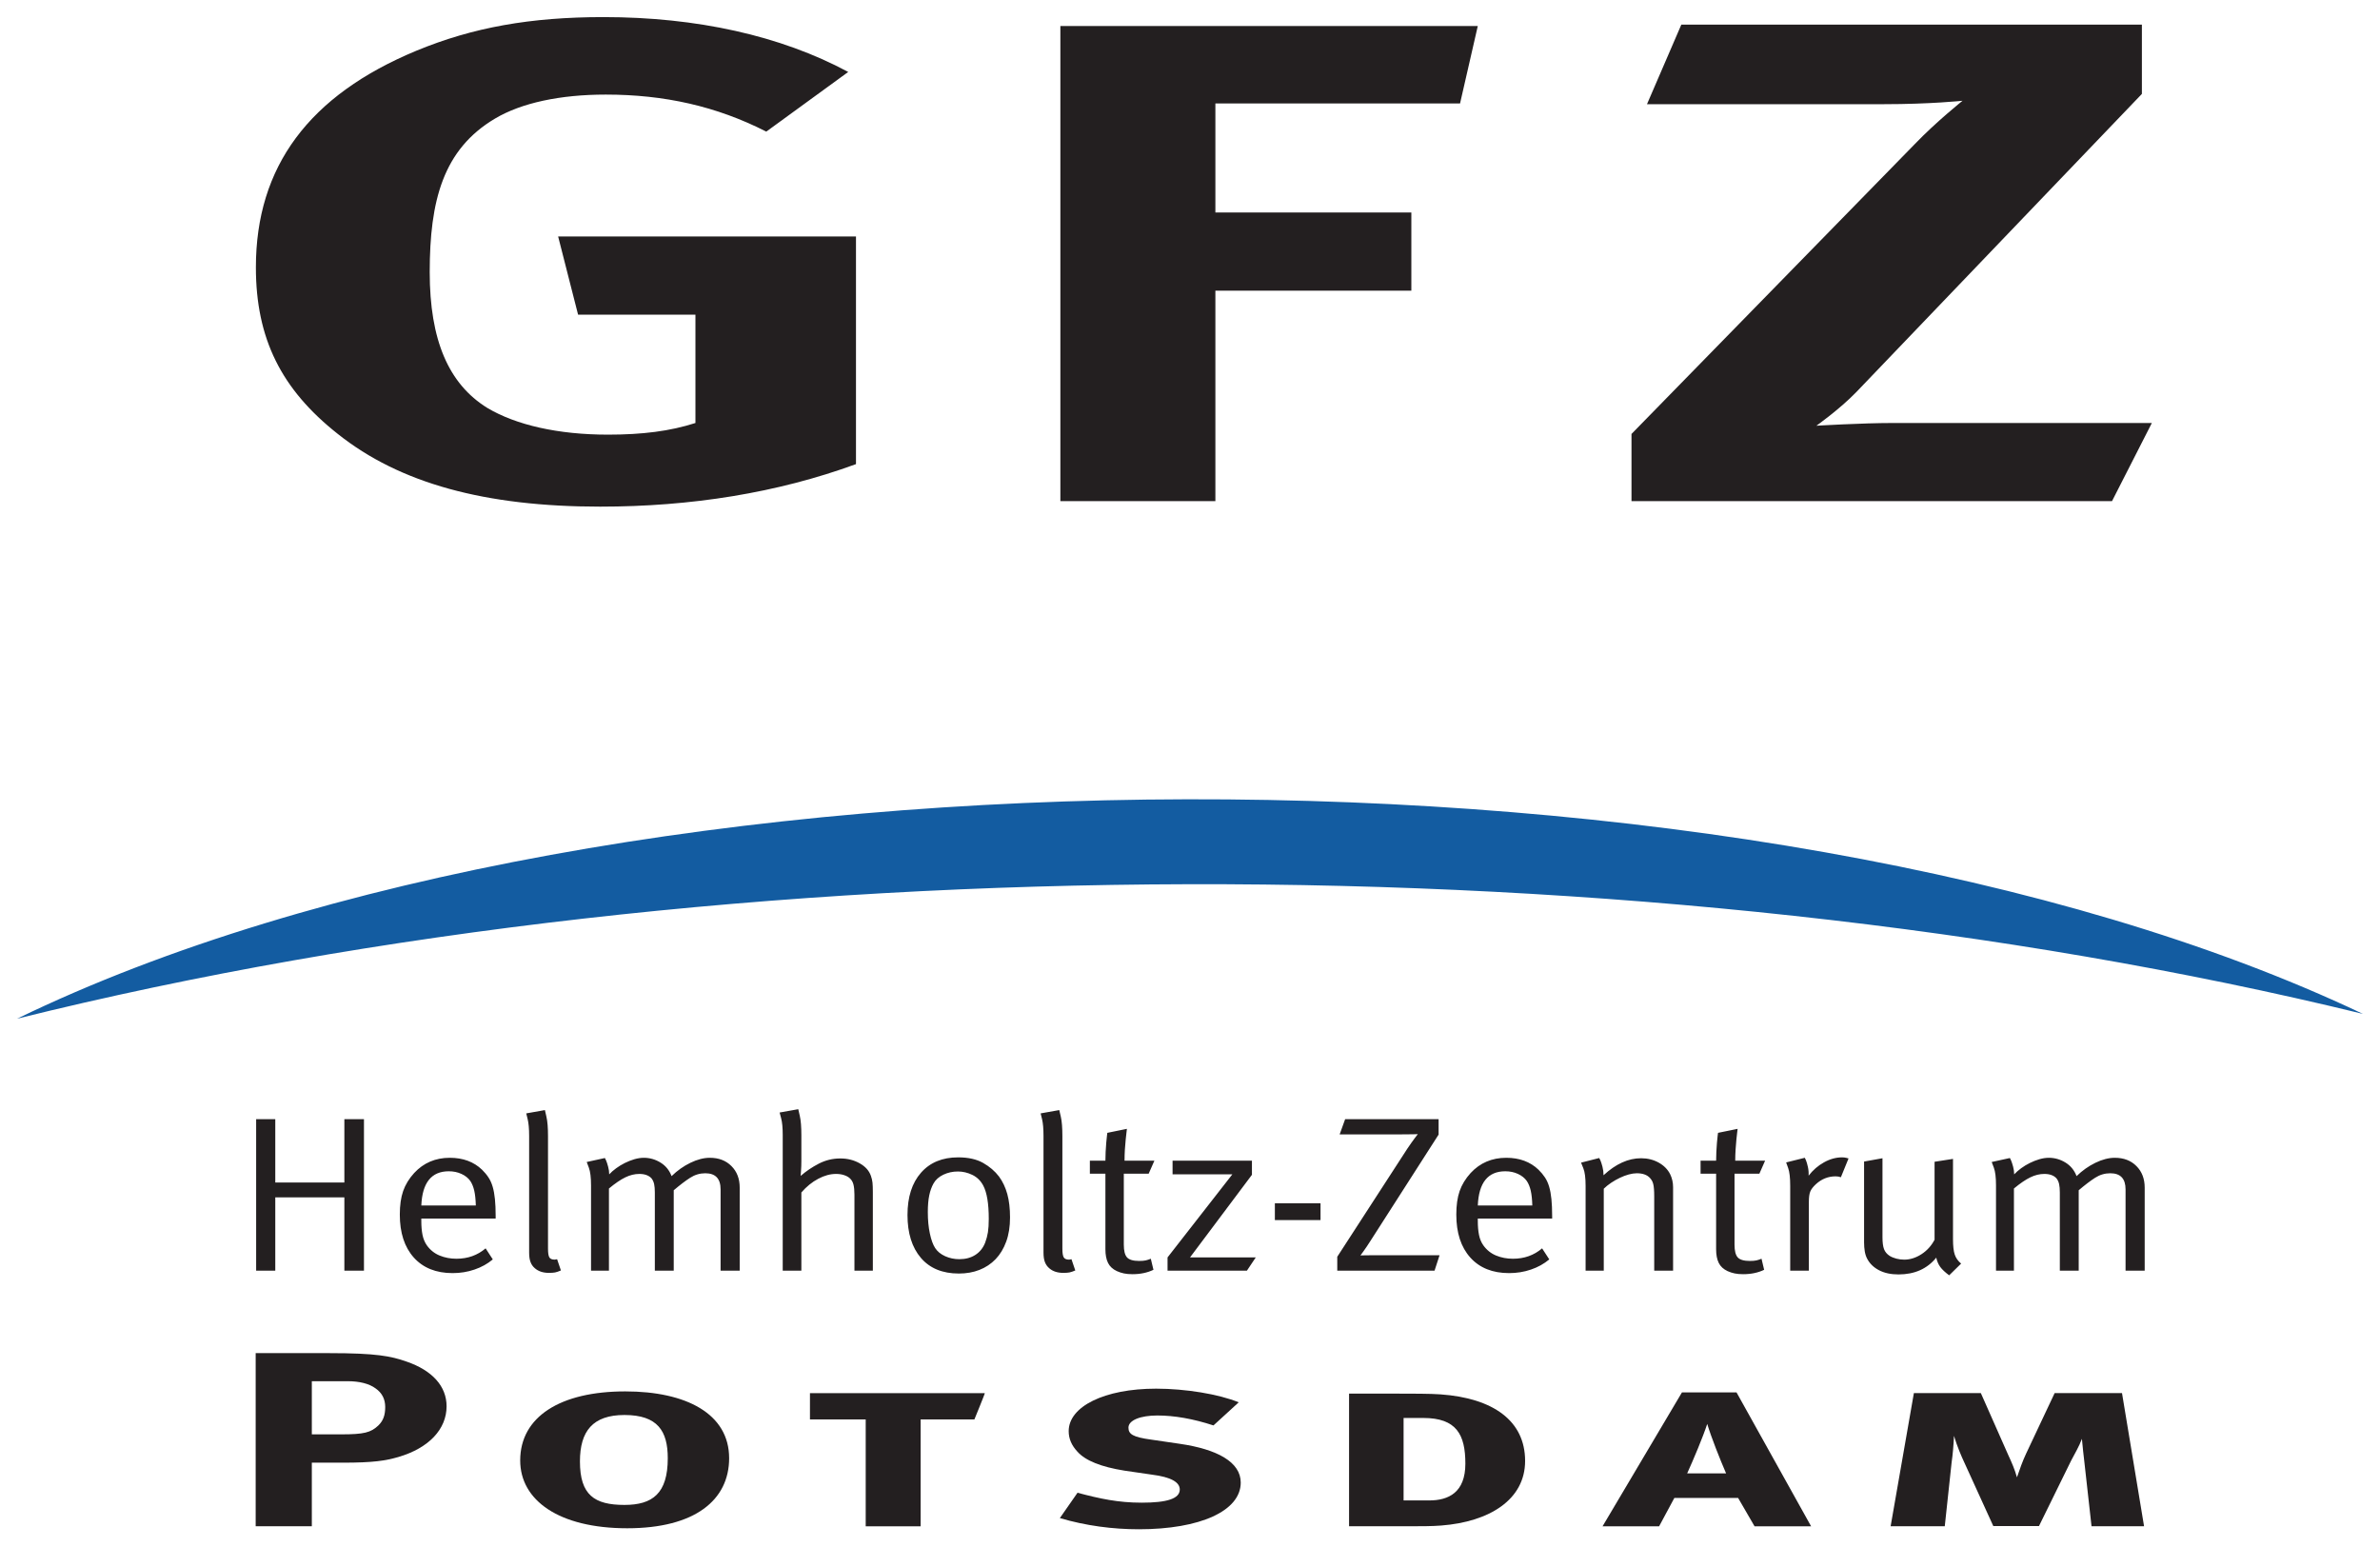
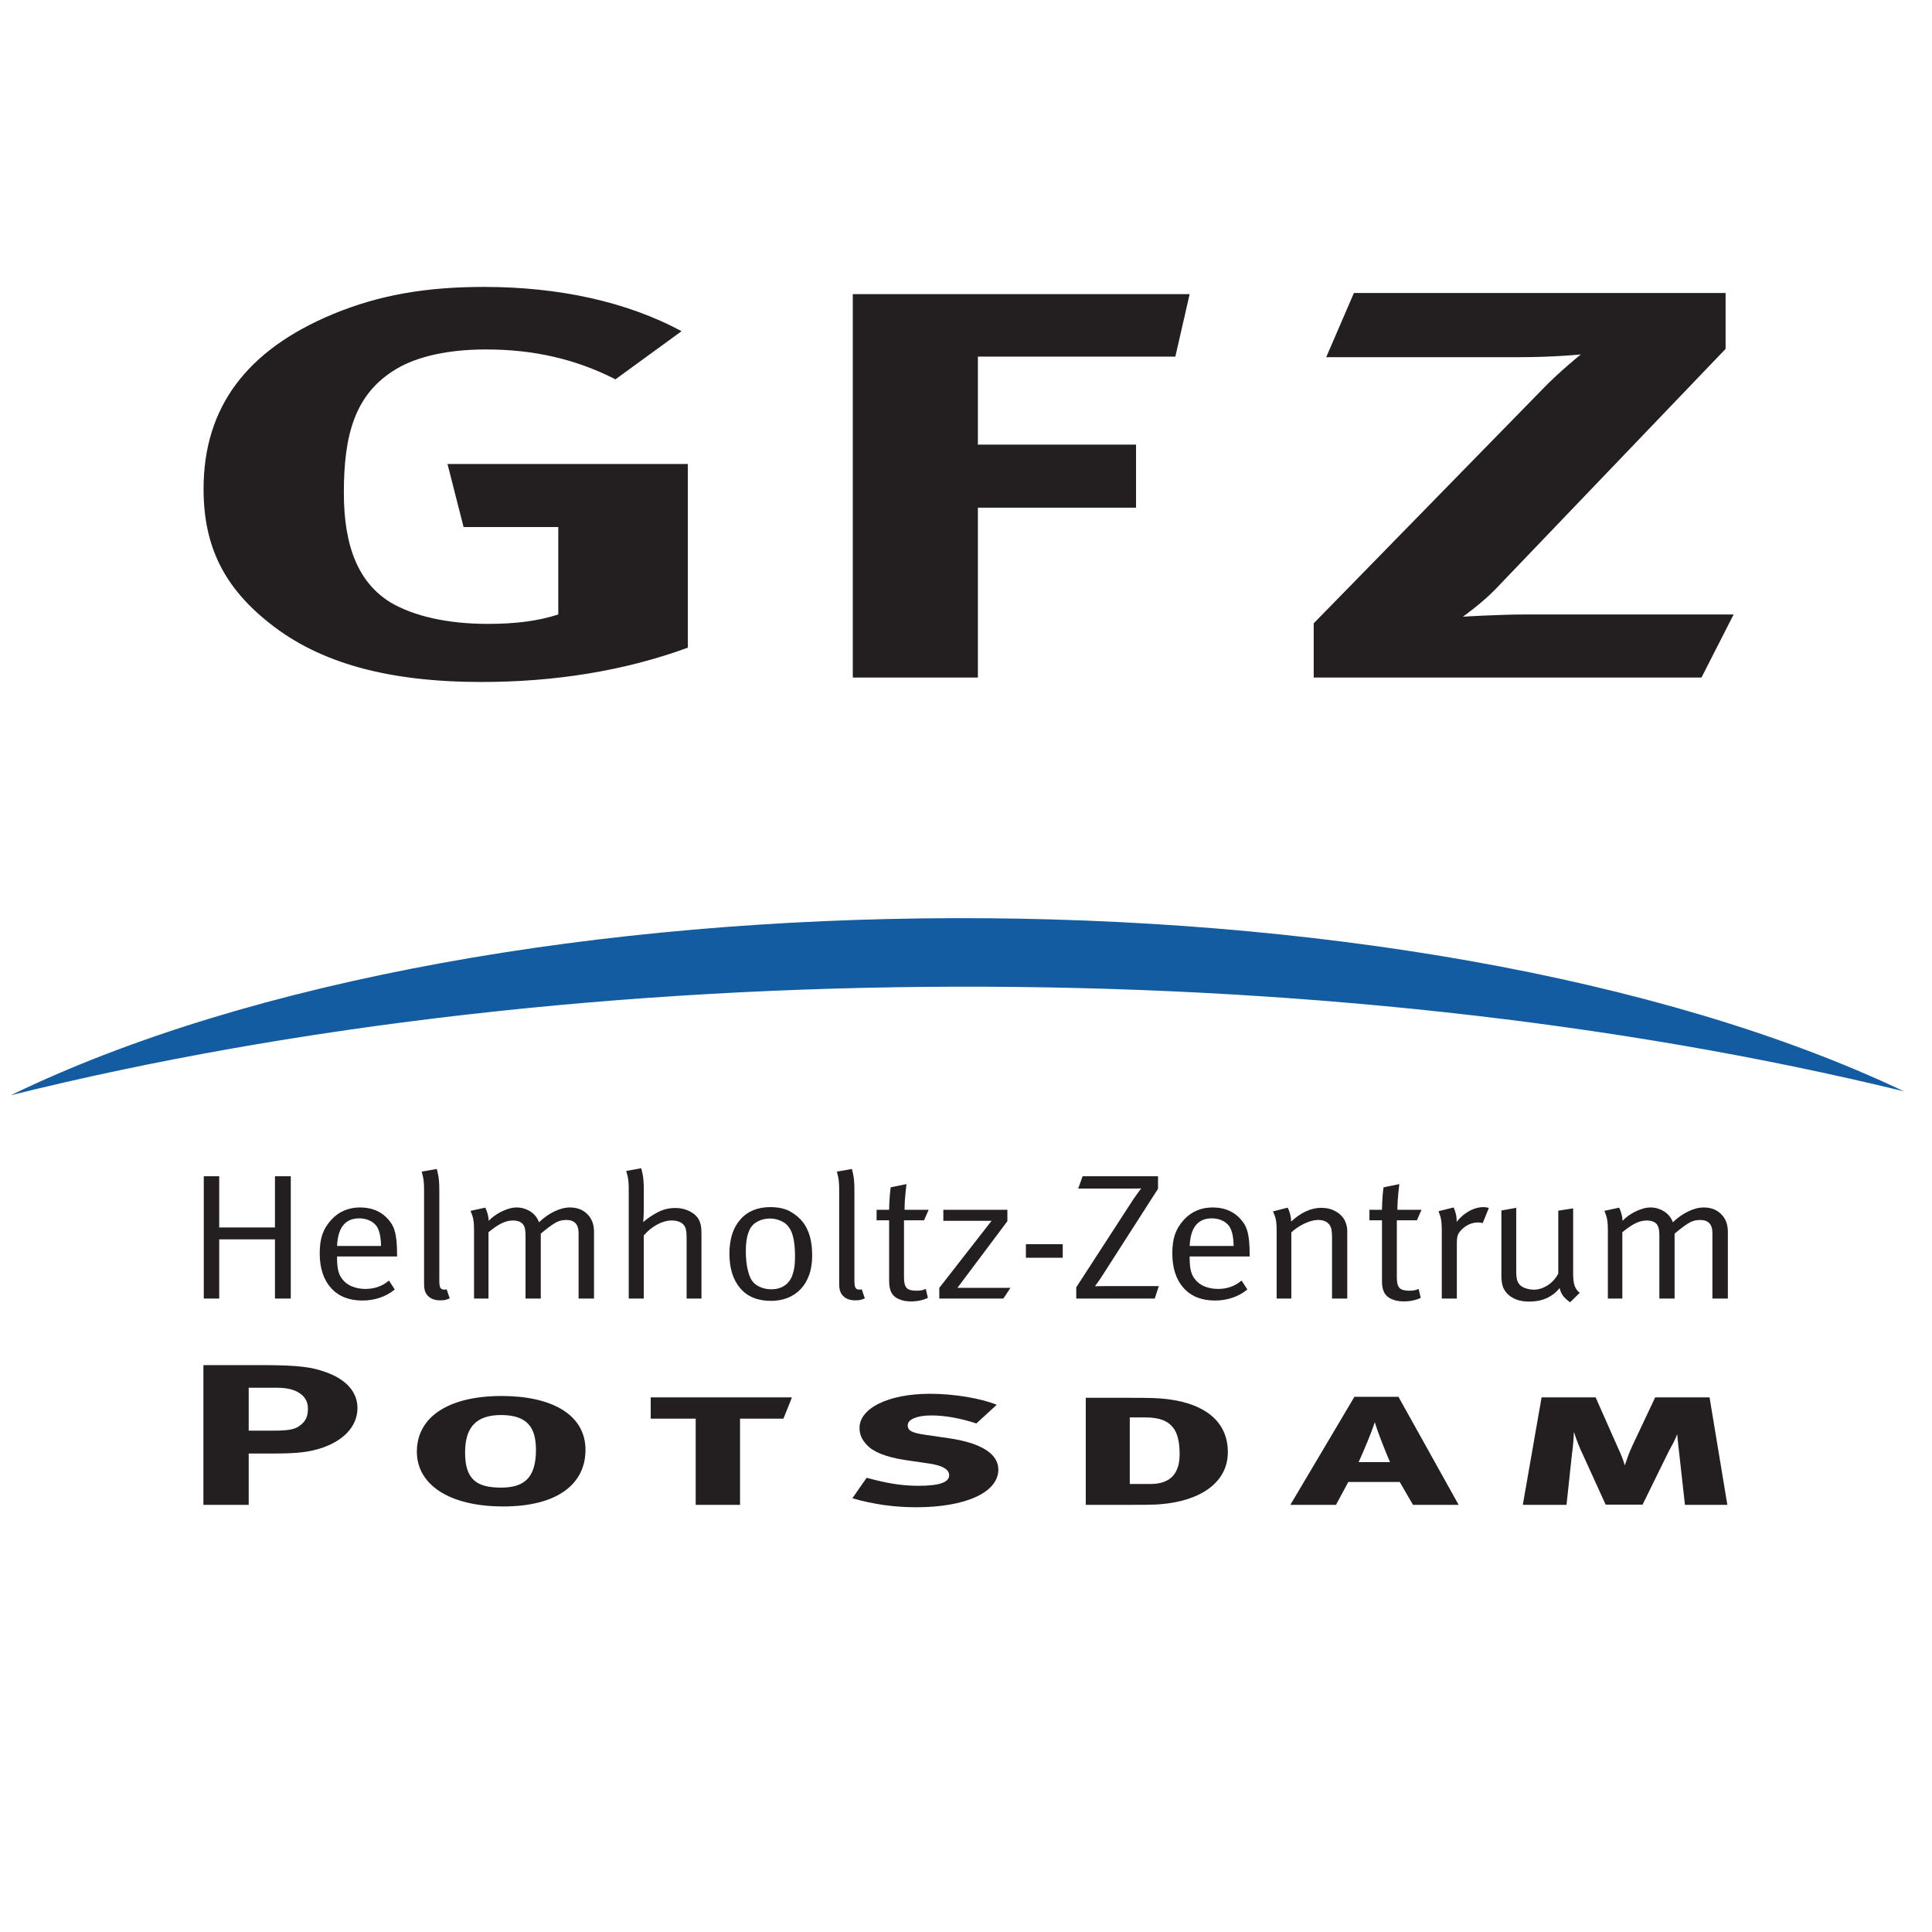
- <svg xmlns="http://www.w3.org/2000/svg" width="139.18" height="90.43" id="svg3333" version="1.1">
+ <svg xmlns="http://www.w3.org/2000/svg" width="140" height="140" id="svg3333" version="1.1">
  <defs id="defs3335" />
  <g id="layer1" transform="translate(-75.9762,-384.9339)">
-     <g id="g40" transform="matrix(1.25,0,0,-1.25,111.2706,385.9339)">
-       <path d="m 0,0 c -3.419,0 -6.112,-0.481 -8.754,-1.572 -5.024,-2.085 -7.51,-5.42 -7.51,-10.136 0,-3.335 1.191,-5.709 3.833,-7.794 2.9,-2.309 6.889,-3.4 12.275,-3.4 4.248,0 8.288,0.642 11.966,1.989 l 0,10.649 -13.934,0 0.933,-3.657 5.49,0 0,-5.068 c -1.191,-0.384 -2.486,-0.545 -4.092,-0.545 -2.331,0 -4.299,0.449 -5.646,1.251 -1.813,1.123 -2.693,3.176 -2.693,6.351 0,3.336 0.621,5.741 3.056,7.185 1.243,0.738 3.056,1.122 5.18,1.122 2.745,0 5.179,-0.545 7.51,-1.732 l 3.833,2.791 C 8.287,-0.866 4.351,0 0,0" style="fill:#231f20;fill-opacity:1;fill-rule:evenodd;stroke:none" id="path42" />
-     </g>
-     <g id="g44" transform="matrix(1.25,0,0,-1.25,137.9856,414.2401)">
-       <path d="m 0,0 7.252,0 0,9.847 9.168,0 0,3.657 -9.168,0 0,5.1 11.446,0 0.83,3.624 L 0,22.228 0,0" style="fill:#231f20;fill-opacity:1;fill-rule:evenodd;stroke:none" id="path46" />
-     </g>
-     <g id="g48" transform="matrix(1.25,0,0,-1.25,172.2906,391.0264)">
-       <path d="m 0,0 11.084,0 c 2.176,0 3.678,0.16 3.678,0.16 0,0 -1.243,-0.994 -2.227,-2.02 l -13.26,-13.568 0,-3.143 22.48,0 1.864,3.656 -12.12,0 c -1.451,0 -3.574,-0.128 -3.574,-0.128 0,0 1.087,0.769 1.864,1.571 l 13.364,13.953 0,3.24 -21.547,0 L 0,0" style="fill:#231f20;fill-opacity:1;fill-rule:evenodd;stroke:none" id="path50" />
-     </g>
-     <g id="g52" transform="matrix(1.25,0,0,-1.25,214.1581,444.2251)">
-       <path d="M 0,0 C -33.547,8.193 -76.408,8.059 -109.747,-0.225 -81.753,13.358 -28.402,13.488 0,0" style="fill:#135ca1;fill-opacity:1;fill-rule:evenodd;stroke:none" id="path54" />
-     </g>
-     <g id="g56" transform="matrix(1.25,0,0,-1.25,94.21182,465.7051)">
-       <path d="m 0,0 1.67,0 c 0.563,0 1.013,-0.116 1.313,-0.337 0.3,-0.209 0.45,-0.5 0.45,-0.872 0,-0.383 -0.093,-0.639 -0.319,-0.86 C 2.758,-2.406 2.439,-2.487 1.37,-2.487 L 0,-2.487 0,0 z m -2.627,1.313 0,-8.1 2.627,0 0,2.975 1.445,0 c 1.444,0 2.007,0.093 2.608,0.267 1.425,0.418 2.251,1.302 2.251,2.371 0,0.93 -0.657,1.674 -1.876,2.093 C 3.696,1.174 3.021,1.313 0.807,1.313 l -3.434,0" style="fill:#231f20;fill-opacity:1;fill-rule:evenodd;stroke:none" id="path58" />
-     </g>
-     <g id="g60" transform="matrix(1.25,0,0,-1.25,115.0268,470.2089)">
-       <path d="m 0,0 c 0,-1.65 -0.713,-2.185 -2.026,-2.185 -1.407,0 -2.083,0.465 -2.083,2.034 0,1.418 0.601,2.173 2.083,2.173 C -0.469,2.022 0,1.267 0,0 m 2.871,0 c 0,2.08 -2.008,3.126 -4.86,3.126 -3.039,0 -4.915,-1.185 -4.915,-3.231 0,-1.859 1.801,-3.172 5.009,-3.172 3.171,0 4.766,1.324 4.766,3.277" style="fill:#231f20;fill-opacity:1;fill-rule:evenodd;stroke:none" id="path62" />
-     </g>
-     <g id="g64" transform="matrix(1.25,0,0,-1.25,133.5668,466.4026)">
-       <path d="m 0,0 -8.18,0 0,-1.232 2.608,0 0,-4.998 2.57,0 0,4.998 2.514,0 C -0.488,-1.232 0.019,0 0,0" style="fill:#231f20;fill-opacity:1;fill-rule:evenodd;stroke:none" id="path66" />
-     </g>
-     <g id="g68" transform="matrix(1.25,0,0,-1.25,148.5331,471.6326)">
-       <path d="m 0,0 c 0,0.953 -1.088,1.557 -2.852,1.813 l -1.351,0.198 c -0.844,0.116 -1.05,0.255 -1.05,0.558 0,0.348 0.562,0.569 1.351,0.569 0.788,0 1.669,-0.151 2.626,-0.465 l 1.182,1.081 c -0.938,0.384 -2.495,0.639 -3.865,0.639 -2.42,0 -4.09,-0.836 -4.09,-1.987 0,-0.349 0.131,-0.663 0.413,-0.965 0.375,-0.418 1.107,-0.709 2.195,-0.883 l 1.276,-0.186 c 0.919,-0.116 1.313,-0.36 1.313,-0.697 0,-0.43 -0.6,-0.616 -1.782,-0.616 -1.107,0 -1.952,0.186 -3.002,0.464 l -0.826,-1.185 c 1.22,-0.36 2.477,-0.523 3.696,-0.523 C -1.895,-2.185 0,-1.325 0,0" style="fill:#231f20;fill-opacity:1;fill-rule:evenodd;stroke:none" id="path70" />
-     </g>
-     <g id="g72" transform="matrix(1.25,0,0,-1.25,161.6693,470.5276)">
-       <path d="m 0,0 c 0,-1.348 -0.788,-1.72 -1.689,-1.72 l -1.201,0 0,3.858 0.92,0 C -0.413,2.138 0,1.359 0,0 m 2.795,0.128 c 0,1.883 -1.501,2.94 -3.958,3.114 -0.432,0.035 -1.408,0.035 -2.064,0.035 l -2.214,0 0,-6.206 2.608,0 c 0.769,0 1.276,0 1.707,0.035 2.251,0.174 3.921,1.209 3.921,3.022" style="fill:#231f20;fill-opacity:1;fill-rule:evenodd;stroke:none" id="path74" />
-     </g>
-     <g id="g76" transform="matrix(1.25,0,0,-1.25,176.9156,471.0951)">
-       <path d="m 0,0 -1.82,0 c 0.3,0.662 0.732,1.685 0.938,2.313 C -0.694,1.685 -0.281,0.651 0,0 m 3.978,-2.476 -3.49,6.265 -2.552,0 -3.715,-6.265 2.646,0 0.713,1.326 2.983,0 0.769,-1.326 2.646,0" style="fill:#231f20;fill-opacity:1;fill-rule:evenodd;stroke:none" id="path78" />
-     </g>
-     <g id="g80" transform="matrix(1.25,0,0,-1.25,201.3593,474.1889)">
-       <path d="m 0,0 -1.032,6.23 -3.152,0 -1.332,-2.825 C -5.685,3.045 -5.816,2.673 -5.947,2.29 -6.06,2.685 -6.173,2.94 -6.36,3.347 l -1.276,2.883 -3.133,0 -1.088,-6.23 2.533,0 0.319,2.975 c 0.056,0.384 0.093,0.825 0.112,1.255 0.15,-0.499 0.356,-0.976 0.488,-1.255 l 1.351,-2.964 2.138,0 1.502,3.057 c 0.168,0.326 0.375,0.663 0.506,1.023 0.038,-0.43 0.075,-0.732 0.112,-1.058 L -2.458,0 0,0" style="fill:#231f20;fill-opacity:1;fill-rule:evenodd;stroke:none" id="path82" />
-     </g>
-     <g id="g84" transform="matrix(1.25,0,0,-1.25,200.2768,459.2414)">
-       <path d="m 0,0 0,3.803 c 0,0.503 -0.238,0.754 -0.715,0.754 -0.254,0 -0.491,-0.07 -0.711,-0.212 -0.22,-0.141 -0.475,-0.336 -0.766,-0.583 l 0,-3.762 -0.883,0 0,3.658 c 0,0.159 -0.011,0.29 -0.034,0.393 -0.022,0.103 -0.063,0.193 -0.123,0.268 -0.126,0.138 -0.317,0.207 -0.57,0.207 -0.216,0 -0.434,-0.053 -0.654,-0.16 -0.22,-0.107 -0.475,-0.28 -0.766,-0.522 l 0,-3.844 -0.839,0 0,3.989 c 0,0.372 -0.033,0.648 -0.1,0.827 -0.068,0.179 -0.101,0.268 -0.101,0.268 l 0.85,0.186 c 0.007,-0.007 0.026,-0.044 0.056,-0.113 0.029,-0.069 0.061,-0.166 0.095,-0.29 0.033,-0.123 0.05,-0.244 0.05,-0.361 0.09,0.096 0.198,0.191 0.324,0.284 0.127,0.093 0.263,0.176 0.409,0.248 0.145,0.072 0.294,0.131 0.447,0.176 0.153,0.044 0.3,0.067 0.442,0.067 0.275,0 0.534,-0.074 0.776,-0.222 0.243,-0.149 0.416,-0.361 0.521,-0.636 0.268,0.262 0.563,0.47 0.883,0.625 0.321,0.155 0.622,0.233 0.906,0.233 0.418,0 0.755,-0.129 1.012,-0.388 C 0.766,4.635 0.895,4.299 0.895,3.886 L 0.895,0 0,0 z m -8.252,-0.217 c -0.187,0.138 -0.325,0.267 -0.414,0.387 -0.09,0.121 -0.153,0.268 -0.19,0.44 -0.425,-0.524 -1.014,-0.786 -1.767,-0.786 -0.358,0 -0.662,0.066 -0.912,0.197 -0.249,0.13 -0.434,0.31 -0.553,0.537 -0.052,0.096 -0.089,0.21 -0.112,0.341 -0.022,0.131 -0.033,0.272 -0.033,0.424 l 0,3.782 0.861,0.155 0,-3.699 c 0,-0.242 0.024,-0.426 0.072,-0.553 0.049,-0.128 0.136,-0.233 0.263,-0.316 0.089,-0.055 0.194,-0.098 0.313,-0.129 0.119,-0.031 0.243,-0.047 0.369,-0.047 0.276,0 0.544,0.085 0.806,0.254 0.26,0.169 0.465,0.394 0.614,0.677 l 0,3.648 0.862,0.134 0,-3.751 c 0,-0.324 0.027,-0.567 0.083,-0.729 0.056,-0.162 0.155,-0.301 0.297,-0.418 l -0.559,-0.548 z m -5.066,4.588 c -0.075,0.028 -0.157,0.042 -0.246,0.042 -0.35,0 -0.66,-0.124 -0.928,-0.372 -0.127,-0.118 -0.213,-0.229 -0.257,-0.336 -0.045,-0.107 -0.067,-0.267 -0.067,-0.481 l 0,-3.224 -0.873,0 0,3.968 c 0,0.379 -0.032,0.657 -0.095,0.832 -0.063,0.176 -0.095,0.264 -0.095,0.264 l 0.873,0.217 c 0.007,-0.007 0.026,-0.047 0.055,-0.119 0.03,-0.072 0.06,-0.176 0.09,-0.31 0.03,-0.134 0.041,-0.271 0.033,-0.408 0.202,0.262 0.442,0.47 0.722,0.625 0.279,0.155 0.561,0.232 0.844,0.232 0.074,0 0.143,-0.008 0.207,-0.025 0.063,-0.018 0.095,-0.026 0.095,-0.026 l -0.358,-0.879 z m -3.813,0.166 -1.163,0 0,-3.318 c 0,-0.289 0.05,-0.489 0.151,-0.599 0.1,-0.11 0.289,-0.165 0.564,-0.165 0.127,0 0.23,0.008 0.308,0.025 0.078,0.018 0.158,0.044 0.24,0.078 l 0.123,-0.517 c -0.283,-0.137 -0.611,-0.206 -0.984,-0.206 -0.149,0 -0.281,0.012 -0.397,0.036 -0.115,0.024 -0.225,0.06 -0.33,0.108 -0.193,0.09 -0.331,0.217 -0.413,0.383 -0.082,0.165 -0.123,0.379 -0.123,0.64 l 0,3.535 -0.727,0 0,0.609 0.727,0 c 0,0.124 0.003,0.262 0.011,0.414 0.007,0.151 0.017,0.293 0.028,0.423 0.011,0.131 0.022,0.242 0.033,0.331 0.012,0.09 0.017,0.134 0.017,0.134 l 0.917,0.187 c 0,0 -0.006,-0.045 -0.017,-0.135 -0.011,-0.09 -0.024,-0.207 -0.039,-0.351 -0.015,-0.145 -0.028,-0.305 -0.039,-0.481 -0.011,-0.176 -0.017,-0.349 -0.017,-0.522 l 1.398,0 -0.268,-0.609 z M -22.051,0 l 0,3.482 c 0,0.138 -0.004,0.252 -0.012,0.342 -0.007,0.089 -0.018,0.165 -0.033,0.227 -0.015,0.062 -0.036,0.115 -0.062,0.16 -0.026,0.045 -0.057,0.088 -0.095,0.129 -0.134,0.145 -0.339,0.217 -0.615,0.217 -0.112,0 -0.236,-0.019 -0.374,-0.056 -0.138,-0.038 -0.276,-0.09 -0.414,-0.156 -0.138,-0.065 -0.274,-0.143 -0.408,-0.232 -0.134,-0.09 -0.25,-0.183 -0.347,-0.279 l 0,-3.834 -0.85,0 0,3.968 c 0,0.372 -0.035,0.646 -0.106,0.822 -0.071,0.176 -0.106,0.264 -0.106,0.264 l 0.849,0.216 c 0.008,-0.007 0.027,-0.044 0.057,-0.113 0.029,-0.069 0.061,-0.167 0.095,-0.295 0.033,-0.127 0.05,-0.26 0.05,-0.398 0.574,0.531 1.159,0.796 1.755,0.796 0.306,0 0.582,-0.069 0.828,-0.206 0.246,-0.138 0.425,-0.321 0.537,-0.548 0.089,-0.187 0.134,-0.386 0.134,-0.6 l 0,-3.906 -0.883,0 z m -8.253,2.439 0,-0.124 c 0,-0.241 0.019,-0.455 0.056,-0.641 0.037,-0.186 0.104,-0.348 0.201,-0.486 0.157,-0.22 0.356,-0.38 0.598,-0.48 0.243,-0.1 0.506,-0.15 0.789,-0.15 0.529,0 0.984,0.162 1.364,0.486 l 0.336,-0.517 c -0.247,-0.207 -0.532,-0.365 -0.856,-0.475 -0.324,-0.111 -0.665,-0.166 -1.023,-0.166 -0.776,0 -1.381,0.243 -1.817,0.729 -0.436,0.486 -0.654,1.156 -0.654,2.01 0,0.434 0.052,0.801 0.156,1.1 0.105,0.3 0.276,0.581 0.514,0.843 0.44,0.475 0.996,0.713 1.667,0.713 0.618,0 1.122,-0.186 1.509,-0.558 0.12,-0.117 0.22,-0.238 0.302,-0.362 0.082,-0.124 0.148,-0.269 0.196,-0.434 0.049,-0.165 0.084,-0.358 0.106,-0.579 0.022,-0.22 0.034,-0.486 0.034,-0.796 l 0,-0.113 -3.478,0 z m 2.55,0.61 c -0.008,0.282 -0.032,0.513 -0.073,0.692 -0.041,0.179 -0.103,0.331 -0.185,0.454 -0.097,0.138 -0.235,0.249 -0.413,0.331 -0.179,0.083 -0.377,0.124 -0.593,0.124 -0.813,0 -1.241,-0.534 -1.286,-1.601 l 2.55,0 z M -32.328,0 l -4.551,0 0,0.651 3.276,5.053 c 0.149,0.221 0.269,0.39 0.358,0.507 0.09,0.117 0.134,0.176 0.134,0.176 0,0 -0.073,-0.002 -0.218,-0.006 -0.145,-0.003 -0.337,-0.005 -0.576,-0.005 l -2.862,0 0.257,0.713 4.372,0 0,-0.723 -3.187,-4.971 c -0.126,-0.2 -0.237,-0.363 -0.33,-0.491 -0.093,-0.127 -0.139,-0.191 -0.139,-0.191 0,0 0.067,0.002 0.201,0.005 0.134,0.004 0.287,0.005 0.458,0.005 l 3.042,0 L -32.328,0 z m -7.47,3.152 2.136,0 0,-0.785 -2.136,0 0,0.785 z M -41.106,0 l -3.713,0 0,0.62 3.031,3.886 -2.796,0 0,0.64 3.713,0 0,-0.661 -2.897,-3.865 3.076,0 L -41.106,0 z m -4.596,4.537 -1.163,0 0,-3.318 c 0,-0.289 0.05,-0.489 0.151,-0.599 0.101,-0.11 0.289,-0.165 0.565,-0.165 0.126,0 0.229,0.008 0.307,0.025 0.078,0.018 0.158,0.044 0.24,0.078 l 0.124,-0.517 c -0.284,-0.137 -0.612,-0.206 -0.984,-0.206 -0.15,0 -0.282,0.012 -0.398,0.036 -0.115,0.024 -0.225,0.06 -0.329,0.108 -0.194,0.09 -0.332,0.217 -0.414,0.383 -0.082,0.165 -0.123,0.379 -0.123,0.64 l 0,3.535 -0.727,0 0,0.609 0.727,0 c 0,0.124 0.004,0.262 0.011,0.414 0.008,0.151 0.017,0.293 0.028,0.423 0.011,0.131 0.023,0.242 0.034,0.331 0.011,0.09 0.016,0.134 0.016,0.134 l 0.917,0.187 c 0,0 -0.005,-0.045 -0.016,-0.135 -0.012,-0.09 -0.025,-0.207 -0.039,-0.351 -0.016,-0.145 -0.029,-0.305 -0.04,-0.481 -0.011,-0.176 -0.016,-0.349 -0.016,-0.522 l 1.397,0 -0.268,-0.609 z M -49.135,0.01 c -0.112,-0.048 -0.203,-0.079 -0.274,-0.093 -0.071,-0.013 -0.166,-0.02 -0.285,-0.02 -0.276,0 -0.496,0.072 -0.66,0.217 -0.089,0.075 -0.156,0.17 -0.201,0.284 -0.045,0.114 -0.067,0.263 -0.067,0.449 l 0,5.457 c 0,0.337 -0.023,0.598 -0.067,0.78 -0.045,0.183 -0.067,0.274 -0.067,0.274 l 0.872,0.155 c 0,0 0.024,-0.105 0.073,-0.315 0.048,-0.21 0.072,-0.512 0.072,-0.905 l 0,-5.26 c 0,-0.199 0.02,-0.335 0.062,-0.408 0.041,-0.072 0.125,-0.109 0.251,-0.109 0.015,0 0.037,0.004 0.067,0.011 0.03,0.007 0.045,0.01 0.045,0.01 l 0.179,-0.527 z m -3.053,2.48 c 0,-0.427 -0.059,-0.804 -0.179,-1.131 -0.119,-0.327 -0.285,-0.601 -0.497,-0.822 -0.213,-0.22 -0.464,-0.387 -0.755,-0.501 -0.291,-0.114 -0.611,-0.17 -0.962,-0.17 -0.767,0 -1.36,0.244 -1.778,0.733 -0.417,0.489 -0.626,1.158 -0.626,2.005 0,0.841 0.211,1.5 0.632,1.979 0.421,0.479 1.001,0.718 1.739,0.718 0.469,0 0.857,-0.086 1.163,-0.258 0.305,-0.172 0.555,-0.386 0.749,-0.641 0.171,-0.234 0.3,-0.506 0.386,-0.816 0.085,-0.31 0.128,-0.675 0.128,-1.096 m -0.995,-0.062 c 0,0.71 -0.086,1.227 -0.257,1.551 -0.12,0.227 -0.289,0.394 -0.509,0.501 -0.22,0.107 -0.445,0.16 -0.677,0.16 -0.245,0 -0.473,-0.05 -0.682,-0.15 -0.208,-0.1 -0.361,-0.236 -0.458,-0.408 -0.089,-0.159 -0.157,-0.345 -0.201,-0.558 -0.045,-0.214 -0.067,-0.475 -0.067,-0.786 0,-0.365 0.031,-0.697 0.095,-0.997 0.063,-0.299 0.147,-0.529 0.251,-0.687 0.105,-0.159 0.259,-0.284 0.464,-0.377 0.205,-0.093 0.427,-0.14 0.666,-0.14 0.29,0 0.54,0.067 0.749,0.202 0.209,0.134 0.361,0.326 0.458,0.573 0.06,0.159 0.103,0.321 0.129,0.486 0.026,0.166 0.039,0.375 0.039,0.63 M -59.467,0 l 0,3.555 c 0,0.193 -0.015,0.349 -0.045,0.47 -0.03,0.121 -0.086,0.219 -0.168,0.294 -0.067,0.063 -0.156,0.113 -0.268,0.15 -0.112,0.038 -0.239,0.057 -0.38,0.057 -0.269,0 -0.547,-0.075 -0.833,-0.227 -0.287,-0.152 -0.55,-0.365 -0.789,-0.641 l 0,-3.658 -0.872,0 0,6.345 c 0,0.338 -0.024,0.598 -0.073,0.78 -0.048,0.183 -0.072,0.274 -0.072,0.274 l 0.872,0.155 c 0,0 0.024,-0.105 0.072,-0.315 0.049,-0.21 0.073,-0.511 0.073,-0.904 l 0,-1.199 c 0,-0.165 -0.005,-0.324 -0.017,-0.475 -0.011,-0.152 -0.016,-0.228 -0.016,-0.228 0.253,0.221 0.536,0.412 0.849,0.574 0.314,0.162 0.649,0.243 1.007,0.243 0.335,0 0.637,-0.076 0.906,-0.228 0.268,-0.151 0.443,-0.347 0.525,-0.589 0.037,-0.103 0.062,-0.206 0.073,-0.31 0.011,-0.103 0.017,-0.248 0.017,-0.434 l 0,-3.689 -0.861,0 z m -6.262,0 0,3.803 c 0,0.503 -0.239,0.754 -0.716,0.754 -0.254,0 -0.49,-0.07 -0.71,-0.212 -0.22,-0.141 -0.475,-0.336 -0.766,-0.583 l 0,-3.762 -0.884,0 0,3.658 c 0,0.159 -0.011,0.29 -0.033,0.393 -0.023,0.103 -0.064,0.193 -0.123,0.268 -0.127,0.138 -0.317,0.207 -0.57,0.207 -0.217,0 -0.435,-0.053 -0.655,-0.16 -0.22,-0.107 -0.475,-0.28 -0.766,-0.522 l 0,-3.844 -0.838,0 0,3.989 c 0,0.372 -0.034,0.648 -0.101,0.827 -0.067,0.179 -0.101,0.268 -0.101,0.268 l 0.85,0.186 c 0.008,-0.007 0.026,-0.044 0.056,-0.113 0.03,-0.069 0.062,-0.166 0.095,-0.29 0.034,-0.123 0.051,-0.244 0.051,-0.361 0.089,0.096 0.197,0.191 0.324,0.284 0.127,0.093 0.263,0.176 0.408,0.248 0.145,0.072 0.295,0.131 0.447,0.176 0.153,0.044 0.3,0.067 0.442,0.067 0.276,0 0.535,-0.074 0.777,-0.222 0.243,-0.149 0.416,-0.361 0.52,-0.636 0.269,0.262 0.563,0.47 0.883,0.625 0.321,0.155 0.623,0.233 0.906,0.233 0.418,0 0.755,-0.129 1.012,-0.388 0.258,-0.258 0.386,-0.594 0.386,-1.007 l 0,-3.886 -0.894,0 z m -7.47,0.01 c -0.112,-0.048 -0.203,-0.079 -0.274,-0.093 -0.071,-0.013 -0.166,-0.02 -0.285,-0.02 -0.276,0 -0.496,0.072 -0.66,0.217 -0.09,0.075 -0.157,0.17 -0.201,0.284 -0.045,0.114 -0.067,0.263 -0.067,0.449 l 0,5.457 c 0,0.337 -0.023,0.598 -0.068,0.78 -0.044,0.183 -0.067,0.274 -0.067,0.274 l 0.873,0.155 c 0,0 0.024,-0.105 0.072,-0.315 0.049,-0.21 0.073,-0.512 0.073,-0.905 l 0,-5.26 c 0,-0.199 0.02,-0.335 0.061,-0.408 0.041,-0.072 0.125,-0.109 0.252,-0.109 0.015,0 0.037,0.004 0.067,0.011 0.03,0.007 0.045,0.01 0.045,0.01 l 0.179,-0.527 z m -6.531,2.429 0,-0.124 c 0,-0.241 0.019,-0.455 0.056,-0.641 0.038,-0.186 0.105,-0.348 0.201,-0.486 0.157,-0.22 0.356,-0.38 0.599,-0.48 0.242,-0.1 0.505,-0.15 0.788,-0.15 0.529,0 0.984,0.162 1.364,0.486 l 0.336,-0.517 c -0.246,-0.207 -0.531,-0.365 -0.856,-0.475 -0.324,-0.111 -0.665,-0.166 -1.023,-0.166 -0.775,0 -1.381,0.243 -1.817,0.729 -0.436,0.486 -0.654,1.156 -0.654,2.01 0,0.434 0.052,0.801 0.156,1.1 0.105,0.3 0.276,0.581 0.515,0.843 0.44,0.475 0.995,0.713 1.666,0.713 0.619,0 1.122,-0.186 1.51,-0.558 0.119,-0.117 0.22,-0.238 0.301,-0.362 0.083,-0.124 0.148,-0.269 0.196,-0.434 0.049,-0.165 0.084,-0.358 0.106,-0.579 0.023,-0.22 0.034,-0.486 0.034,-0.796 l 0,-0.113 -3.478,0 z m 2.55,0.61 c -0.008,0.282 -0.032,0.513 -0.073,0.692 -0.041,0.179 -0.102,0.331 -0.184,0.454 -0.097,0.138 -0.235,0.249 -0.414,0.331 -0.179,0.083 -0.377,0.124 -0.593,0.124 -0.812,0 -1.241,-0.534 -1.286,-1.601 l 2.55,0 z M -83.33,0 l 0,3.431 -3.232,0 0,-3.431 -0.895,0 0,7.089 0.895,0 0,-2.966 3.232,0 0,2.966 0.917,0 0,-7.089 -0.917,0" style="fill:#231f20;fill-opacity:1;fill-rule:nonzero;stroke:none" id="path86" />
+     <g id="g878">
+       <g id="g40" transform="matrix(1.25,0,0,-1.25,111.0578,405.7252)">
+         <path d="m 0,0 c -3.419,0 -6.112,-0.481 -8.754,-1.572 -5.024,-2.085 -7.51,-5.42 -7.51,-10.136 0,-3.335 1.191,-5.709 3.833,-7.794 2.9,-2.309 6.889,-3.4 12.275,-3.4 4.248,0 8.288,0.642 11.966,1.989 v 10.649 H -2.124 l 0.933,-3.657 h 5.49 v -5.068 c -1.191,-0.384 -2.486,-0.545 -4.092,-0.545 -2.331,0 -4.299,0.449 -5.646,1.251 -1.813,1.123 -2.693,3.176 -2.693,6.351 0,3.336 0.621,5.741 3.056,7.185 1.243,0.738 3.056,1.122 5.18,1.122 2.745,0 5.179,-0.545 7.51,-1.732 l 3.833,2.791 C 8.287,-0.866 4.351,0 0,0" style="fill:#231f20;fill-opacity:1;fill-rule:evenodd;stroke:none" id="path42" />
+       </g>
+       <g id="g44" transform="matrix(1.25,0,0,-1.25,137.7728,434.0315)">
+         <path d="m 0,0 h 7.252 v 9.847 h 9.168 v 3.657 H 7.252 v 5.1 h 11.446 l 0.83,3.624 H 0 V 0" style="fill:#231f20;fill-opacity:1;fill-rule:evenodd;stroke:none" id="path46" />
+       </g>
+       <g id="g48" transform="matrix(1.25,0,0,-1.25,172.0778,410.8177)">
+         <path d="m 0,0 h 11.084 c 2.176,0 3.678,0.16 3.678,0.16 0,0 -1.243,-0.994 -2.227,-2.02 l -13.26,-13.568 v -3.143 h 22.48 l 1.864,3.656 h -12.12 c -1.451,0 -3.574,-0.128 -3.574,-0.128 0,0 1.087,0.769 1.864,1.571 L 23.153,0.481 v 3.24 H 1.606 L 0,0" style="fill:#231f20;fill-opacity:1;fill-rule:evenodd;stroke:none" id="path50" />
+       </g>
+       <g id="g52" transform="matrix(1.25,0,0,-1.25,213.9453,464.0165)">
+         <path d="M 0,0 C -33.547,8.193 -76.408,8.059 -109.747,-0.225 -81.753,13.358 -28.402,13.488 0,0" style="fill:#135ca1;fill-opacity:1;fill-rule:evenodd;stroke:none" id="path54" />
+       </g>
+       <g id="g56" transform="matrix(1.25,0,0,-1.25,93.99901,485.4965)">
+         <path d="m 0,0 h 1.67 c 0.563,0 1.013,-0.116 1.313,-0.337 0.3,-0.209 0.45,-0.5 0.45,-0.872 0,-0.383 -0.093,-0.639 -0.319,-0.86 C 2.758,-2.406 2.439,-2.487 1.37,-2.487 H 0 Z m -2.627,1.313 v -8.1 H 0 v 2.975 h 1.445 c 1.444,0 2.007,0.093 2.608,0.267 1.425,0.418 2.251,1.302 2.251,2.371 0,0.93 -0.657,1.674 -1.876,2.093 C 3.696,1.174 3.021,1.313 0.807,1.313 h -3.434" style="fill:#231f20;fill-opacity:1;fill-rule:evenodd;stroke:none" id="path58" />
+       </g>
+       <g id="g60" transform="matrix(1.25,0,0,-1.25,114.814,490.0002)">
+         <path d="m 0,0 c 0,-1.65 -0.713,-2.185 -2.026,-2.185 -1.407,0 -2.083,0.465 -2.083,2.034 0,1.418 0.601,2.173 2.083,2.173 C -0.469,2.022 0,1.267 0,0 m 2.871,0 c 0,2.08 -2.008,3.126 -4.86,3.126 -3.039,0 -4.915,-1.185 -4.915,-3.231 0,-1.859 1.801,-3.172 5.009,-3.172 3.171,0 4.766,1.324 4.766,3.277" style="fill:#231f20;fill-opacity:1;fill-rule:evenodd;stroke:none" id="path62" />
+       </g>
+       <g id="g64" transform="matrix(1.25,0,0,-1.25,133.354,486.194)">
+         <path d="m 0,0 h -8.18 v -1.232 h 2.608 V -6.23 h 2.57 v 4.998 h 2.514 C -0.488,-1.232 0.019,0 0,0" style="fill:#231f20;fill-opacity:1;fill-rule:evenodd;stroke:none" id="path66" />
+       </g>
+       <g id="g68" transform="matrix(1.25,0,0,-1.25,148.3203,491.424)">
+         <path d="m 0,0 c 0,0.953 -1.088,1.557 -2.852,1.813 l -1.351,0.198 c -0.844,0.116 -1.05,0.255 -1.05,0.558 0,0.348 0.562,0.569 1.351,0.569 0.788,0 1.669,-0.151 2.626,-0.465 l 1.182,1.081 c -0.938,0.384 -2.495,0.639 -3.865,0.639 -2.42,0 -4.09,-0.836 -4.09,-1.987 0,-0.349 0.131,-0.663 0.413,-0.965 0.375,-0.418 1.107,-0.709 2.195,-0.883 l 1.276,-0.186 c 0.919,-0.116 1.313,-0.36 1.313,-0.697 0,-0.43 -0.6,-0.616 -1.782,-0.616 -1.107,0 -1.952,0.186 -3.002,0.464 l -0.826,-1.185 c 1.22,-0.36 2.477,-0.523 3.696,-0.523 C -1.895,-2.185 0,-1.325 0,0" style="fill:#231f20;fill-opacity:1;fill-rule:evenodd;stroke:none" id="path70" />
+       </g>
+       <g id="g72" transform="matrix(1.25,0,0,-1.25,161.4565,490.319)">
+         <path d="M 0,0 C 0,-1.348 -0.788,-1.72 -1.689,-1.72 H -2.89 v 3.858 h 0.92 C -0.413,2.138 0,1.359 0,0 m 2.795,0.128 c 0,1.883 -1.501,2.94 -3.958,3.114 -0.432,0.035 -1.408,0.035 -2.064,0.035 h -2.214 v -6.206 h 2.608 c 0.769,0 1.276,0 1.707,0.035 2.251,0.174 3.921,1.209 3.921,3.022" style="fill:#231f20;fill-opacity:1;fill-rule:evenodd;stroke:none" id="path74" />
+       </g>
+       <g id="g76" transform="matrix(1.25,0,0,-1.25,176.7028,490.8865)">
+         <path d="m 0,0 h -1.82 c 0.3,0.662 0.732,1.685 0.938,2.313 C -0.694,1.685 -0.281,0.651 0,0 m 3.978,-2.476 -3.49,6.265 h -2.552 l -3.715,-6.265 h 2.646 l 0.713,1.326 h 2.983 l 0.769,-1.326 h 2.646" style="fill:#231f20;fill-opacity:1;fill-rule:evenodd;stroke:none" id="path78" />
+       </g>
+       <g id="g80" transform="matrix(1.25,0,0,-1.25,201.1465,493.9802)">
+         <path d="M 0,0 -1.032,6.23 H -4.184 L -5.516,3.405 C -5.685,3.045 -5.816,2.673 -5.947,2.29 -6.06,2.685 -6.173,2.94 -6.36,3.347 L -7.636,6.23 h -3.133 L -11.857,0 h 2.533 l 0.319,2.975 c 0.056,0.384 0.093,0.825 0.112,1.255 0.15,-0.499 0.356,-0.976 0.488,-1.255 l 1.351,-2.964 h 2.138 l 1.502,3.057 c 0.168,0.326 0.375,0.663 0.506,1.023 0.038,-0.43 0.075,-0.732 0.112,-1.058 L -2.458,0 H 0" style="fill:#231f20;fill-opacity:1;fill-rule:evenodd;stroke:none" id="path82" />
+       </g>
+       <g id="g84" transform="matrix(1.25,0,0,-1.25,200.064,479.0327)">
+         <path d="m 0,0 v 3.803 c 0,0.503 -0.238,0.754 -0.715,0.754 -0.254,0 -0.491,-0.07 -0.711,-0.212 C -1.646,4.204 -1.901,4.009 -2.192,3.762 V 0 h -0.883 v 3.658 c 0,0.159 -0.011,0.29 -0.034,0.393 -0.022,0.103 -0.063,0.193 -0.123,0.268 -0.126,0.138 -0.317,0.207 -0.57,0.207 -0.216,0 -0.434,-0.053 -0.654,-0.16 -0.22,-0.107 -0.475,-0.28 -0.766,-0.522 V 0 h -0.839 v 3.989 c 0,0.372 -0.033,0.648 -0.1,0.827 -0.068,0.179 -0.101,0.268 -0.101,0.268 l 0.85,0.186 c 0.007,-0.007 0.026,-0.044 0.056,-0.113 0.029,-0.069 0.061,-0.166 0.095,-0.29 0.033,-0.123 0.05,-0.244 0.05,-0.361 0.09,0.096 0.198,0.191 0.324,0.284 0.127,0.093 0.263,0.176 0.409,0.248 0.145,0.072 0.294,0.131 0.447,0.176 0.153,0.044 0.3,0.067 0.442,0.067 0.275,0 0.534,-0.074 0.776,-0.222 0.243,-0.149 0.416,-0.361 0.521,-0.636 0.268,0.262 0.563,0.47 0.883,0.625 0.321,0.155 0.622,0.233 0.906,0.233 0.418,0 0.755,-0.129 1.012,-0.388 C 0.766,4.635 0.895,4.299 0.895,3.886 V 0 Z m -8.252,-0.217 c -0.187,0.138 -0.325,0.267 -0.414,0.387 -0.09,0.121 -0.153,0.268 -0.19,0.44 -0.425,-0.524 -1.014,-0.786 -1.767,-0.786 -0.358,0 -0.662,0.066 -0.912,0.197 -0.249,0.13 -0.434,0.31 -0.553,0.537 -0.052,0.096 -0.089,0.21 -0.112,0.341 -0.022,0.131 -0.033,0.272 -0.033,0.424 v 3.782 l 0.861,0.155 V 1.561 c 0,-0.242 0.024,-0.426 0.072,-0.553 0.049,-0.128 0.136,-0.233 0.263,-0.316 0.089,-0.055 0.194,-0.098 0.313,-0.129 0.119,-0.031 0.243,-0.047 0.369,-0.047 0.276,0 0.544,0.085 0.806,0.254 0.26,0.169 0.465,0.394 0.614,0.677 v 3.648 l 0.862,0.134 V 1.478 c 0,-0.324 0.027,-0.567 0.083,-0.729 0.056,-0.162 0.155,-0.301 0.297,-0.418 z m -5.066,4.588 c -0.075,0.028 -0.157,0.042 -0.246,0.042 -0.35,0 -0.66,-0.124 -0.928,-0.372 -0.127,-0.118 -0.213,-0.229 -0.257,-0.336 -0.045,-0.107 -0.067,-0.267 -0.067,-0.481 V 0 h -0.873 v 3.968 c 0,0.379 -0.032,0.657 -0.095,0.832 -0.063,0.176 -0.095,0.264 -0.095,0.264 l 0.873,0.217 c 0.007,-0.007 0.026,-0.047 0.055,-0.119 0.03,-0.072 0.06,-0.176 0.09,-0.31 0.03,-0.134 0.041,-0.271 0.033,-0.408 0.202,0.262 0.442,0.47 0.722,0.625 0.279,0.155 0.561,0.232 0.844,0.232 0.074,0 0.143,-0.008 0.207,-0.025 0.063,-0.018 0.095,-0.026 0.095,-0.026 z m -3.813,0.166 h -1.163 V 1.219 c 0,-0.289 0.05,-0.489 0.151,-0.599 0.1,-0.11 0.289,-0.165 0.564,-0.165 0.127,0 0.23,0.008 0.308,0.025 0.078,0.018 0.158,0.044 0.24,0.078 l 0.123,-0.517 c -0.283,-0.137 -0.611,-0.206 -0.984,-0.206 -0.149,0 -0.281,0.012 -0.397,0.036 -0.115,0.024 -0.225,0.06 -0.33,0.108 -0.193,0.09 -0.331,0.217 -0.413,0.383 -0.082,0.165 -0.123,0.379 -0.123,0.64 v 3.535 h -0.727 v 0.609 h 0.727 c 0,0.124 0.003,0.262 0.011,0.414 0.007,0.151 0.017,0.293 0.028,0.423 0.011,0.131 0.022,0.242 0.033,0.331 0.012,0.09 0.017,0.134 0.017,0.134 l 0.917,0.187 c 0,0 -0.006,-0.045 -0.017,-0.135 -0.011,-0.09 -0.024,-0.207 -0.039,-0.351 -0.015,-0.145 -0.028,-0.305 -0.039,-0.481 -0.011,-0.176 -0.017,-0.349 -0.017,-0.522 h 1.398 z M -22.051,0 v 3.482 c 0,0.138 -0.004,0.252 -0.012,0.342 -0.007,0.089 -0.018,0.165 -0.033,0.227 -0.015,0.062 -0.036,0.115 -0.062,0.16 -0.026,0.045 -0.057,0.088 -0.095,0.129 -0.134,0.145 -0.339,0.217 -0.615,0.217 -0.112,0 -0.236,-0.019 -0.374,-0.056 -0.138,-0.038 -0.276,-0.09 -0.414,-0.156 -0.138,-0.065 -0.274,-0.143 -0.408,-0.232 -0.134,-0.09 -0.25,-0.183 -0.347,-0.279 V 0 h -0.85 v 3.968 c 0,0.372 -0.035,0.646 -0.106,0.822 -0.071,0.176 -0.106,0.264 -0.106,0.264 l 0.849,0.216 c 0.008,-0.007 0.027,-0.044 0.057,-0.113 0.029,-0.069 0.061,-0.167 0.095,-0.295 0.033,-0.127 0.05,-0.26 0.05,-0.398 0.574,0.531 1.159,0.796 1.755,0.796 0.306,0 0.582,-0.069 0.828,-0.206 0.246,-0.138 0.425,-0.321 0.537,-0.548 0.089,-0.187 0.134,-0.386 0.134,-0.6 V 0 Z m -8.253,2.439 V 2.315 c 0,-0.241 0.019,-0.455 0.056,-0.641 0.037,-0.186 0.104,-0.348 0.201,-0.486 0.157,-0.22 0.356,-0.38 0.598,-0.48 0.243,-0.1 0.506,-0.15 0.789,-0.15 0.529,0 0.984,0.162 1.364,0.486 l 0.336,-0.517 c -0.247,-0.207 -0.532,-0.365 -0.856,-0.475 -0.324,-0.111 -0.665,-0.166 -1.023,-0.166 -0.776,0 -1.381,0.243 -1.817,0.729 -0.436,0.486 -0.654,1.156 -0.654,2.01 0,0.434 0.052,0.801 0.156,1.1 0.105,0.3 0.276,0.581 0.514,0.843 0.44,0.475 0.996,0.713 1.667,0.713 0.618,0 1.122,-0.186 1.509,-0.558 0.12,-0.117 0.22,-0.238 0.302,-0.362 0.082,-0.124 0.148,-0.269 0.196,-0.434 0.049,-0.165 0.084,-0.358 0.106,-0.579 0.022,-0.22 0.034,-0.486 0.034,-0.796 V 2.439 Z m 2.55,0.61 c -0.008,0.282 -0.032,0.513 -0.073,0.692 -0.041,0.179 -0.103,0.331 -0.185,0.454 -0.097,0.138 -0.235,0.249 -0.413,0.331 -0.179,0.083 -0.377,0.124 -0.593,0.124 -0.813,0 -1.241,-0.534 -1.286,-1.601 z M -32.328,0 h -4.551 v 0.651 l 3.276,5.053 c 0.149,0.221 0.269,0.39 0.358,0.507 0.09,0.117 0.134,0.176 0.134,0.176 0,0 -0.073,-0.002 -0.218,-0.006 -0.145,-0.003 -0.337,-0.005 -0.576,-0.005 h -2.862 l 0.257,0.713 h 4.372 V 6.366 l -3.187,-4.971 c -0.126,-0.2 -0.237,-0.363 -0.33,-0.491 -0.093,-0.127 -0.139,-0.191 -0.139,-0.191 0,0 0.067,0.002 0.201,0.005 0.134,0.004 0.287,0.005 0.458,0.005 h 3.042 z m -7.47,3.152 h 2.136 V 2.367 H -39.798 Z M -41.106,0 h -3.713 v 0.62 l 3.031,3.886 h -2.796 v 0.64 h 3.713 V 4.485 L -43.768,0.62 h 3.076 z m -4.596,4.537 h -1.163 V 1.219 c 0,-0.289 0.05,-0.489 0.151,-0.599 0.101,-0.11 0.289,-0.165 0.565,-0.165 0.126,0 0.229,0.008 0.307,0.025 0.078,0.018 0.158,0.044 0.24,0.078 l 0.124,-0.517 c -0.284,-0.137 -0.612,-0.206 -0.984,-0.206 -0.15,0 -0.282,0.012 -0.398,0.036 -0.115,0.024 -0.225,0.06 -0.329,0.108 -0.194,0.09 -0.332,0.217 -0.414,0.383 -0.082,0.165 -0.123,0.379 -0.123,0.64 v 3.535 h -0.727 v 0.609 h 0.727 c 0,0.124 0.004,0.262 0.011,0.414 0.008,0.151 0.017,0.293 0.028,0.423 0.011,0.131 0.023,0.242 0.034,0.331 0.011,0.09 0.016,0.134 0.016,0.134 l 0.917,0.187 c 0,0 -0.005,-0.045 -0.016,-0.135 -0.012,-0.09 -0.025,-0.207 -0.039,-0.351 -0.016,-0.145 -0.029,-0.305 -0.04,-0.481 -0.011,-0.176 -0.016,-0.349 -0.016,-0.522 h 1.397 z M -49.135,0.01 c -0.112,-0.048 -0.203,-0.079 -0.274,-0.093 -0.071,-0.013 -0.166,-0.02 -0.285,-0.02 -0.276,0 -0.496,0.072 -0.66,0.217 -0.089,0.075 -0.156,0.17 -0.201,0.284 -0.045,0.114 -0.067,0.263 -0.067,0.449 v 5.457 c 0,0.337 -0.023,0.598 -0.067,0.78 -0.045,0.183 -0.067,0.274 -0.067,0.274 l 0.872,0.155 c 0,0 0.024,-0.105 0.073,-0.315 0.048,-0.21 0.072,-0.512 0.072,-0.905 v -5.26 c 0,-0.199 0.02,-0.335 0.062,-0.408 0.041,-0.072 0.125,-0.109 0.251,-0.109 0.015,0 0.037,0.004 0.067,0.011 0.03,0.007 0.045,0.01 0.045,0.01 z m -3.053,2.48 c 0,-0.427 -0.059,-0.804 -0.179,-1.131 -0.119,-0.327 -0.285,-0.601 -0.497,-0.822 -0.213,-0.22 -0.464,-0.387 -0.755,-0.501 -0.291,-0.114 -0.611,-0.17 -0.962,-0.17 -0.767,0 -1.36,0.244 -1.778,0.733 -0.417,0.489 -0.626,1.158 -0.626,2.005 0,0.841 0.211,1.5 0.632,1.979 0.421,0.479 1.001,0.718 1.739,0.718 0.469,0 0.857,-0.086 1.163,-0.258 0.305,-0.172 0.555,-0.386 0.749,-0.641 0.171,-0.234 0.3,-0.506 0.386,-0.816 0.085,-0.31 0.128,-0.675 0.128,-1.096 m -0.995,-0.062 c 0,0.71 -0.086,1.227 -0.257,1.551 -0.12,0.227 -0.289,0.394 -0.509,0.501 -0.22,0.107 -0.445,0.16 -0.677,0.16 -0.245,0 -0.473,-0.05 -0.682,-0.15 -0.208,-0.1 -0.361,-0.236 -0.458,-0.408 -0.089,-0.159 -0.157,-0.345 -0.201,-0.558 -0.045,-0.214 -0.067,-0.475 -0.067,-0.786 0,-0.365 0.031,-0.697 0.095,-0.997 0.063,-0.299 0.147,-0.529 0.251,-0.687 0.105,-0.159 0.259,-0.284 0.464,-0.377 0.205,-0.093 0.427,-0.14 0.666,-0.14 0.29,0 0.54,0.067 0.749,0.202 0.209,0.134 0.361,0.326 0.458,0.573 0.06,0.159 0.103,0.321 0.129,0.486 0.026,0.166 0.039,0.375 0.039,0.63 M -59.467,0 v 3.555 c 0,0.193 -0.015,0.349 -0.045,0.47 -0.03,0.121 -0.086,0.219 -0.168,0.294 -0.067,0.063 -0.156,0.113 -0.268,0.15 -0.112,0.038 -0.239,0.057 -0.38,0.057 -0.269,0 -0.547,-0.075 -0.833,-0.227 -0.287,-0.152 -0.55,-0.365 -0.789,-0.641 V 0 h -0.872 v 6.345 c 0,0.338 -0.024,0.598 -0.073,0.78 -0.048,0.183 -0.072,0.274 -0.072,0.274 l 0.872,0.155 c 0,0 0.024,-0.105 0.072,-0.315 0.049,-0.21 0.073,-0.511 0.073,-0.904 V 5.136 c 0,-0.165 -0.005,-0.324 -0.017,-0.475 -0.011,-0.152 -0.016,-0.228 -0.016,-0.228 0.253,0.221 0.536,0.412 0.849,0.574 0.314,0.162 0.649,0.243 1.007,0.243 0.335,0 0.637,-0.076 0.906,-0.228 0.268,-0.151 0.443,-0.347 0.525,-0.589 0.037,-0.103 0.062,-0.206 0.073,-0.31 0.011,-0.103 0.017,-0.248 0.017,-0.434 V 0 Z m -6.262,0 v 3.803 c 0,0.503 -0.239,0.754 -0.716,0.754 -0.254,0 -0.49,-0.07 -0.71,-0.212 -0.22,-0.141 -0.475,-0.336 -0.766,-0.583 V 0 h -0.884 v 3.658 c 0,0.159 -0.011,0.29 -0.033,0.393 -0.023,0.103 -0.064,0.193 -0.123,0.268 -0.127,0.138 -0.317,0.207 -0.57,0.207 -0.217,0 -0.435,-0.053 -0.655,-0.16 -0.22,-0.107 -0.475,-0.28 -0.766,-0.522 V 0 h -0.838 v 3.989 c 0,0.372 -0.034,0.648 -0.101,0.827 -0.067,0.179 -0.101,0.268 -0.101,0.268 l 0.85,0.186 c 0.008,-0.007 0.026,-0.044 0.056,-0.113 0.03,-0.069 0.062,-0.166 0.095,-0.29 0.034,-0.123 0.051,-0.244 0.051,-0.361 0.089,0.096 0.197,0.191 0.324,0.284 0.127,0.093 0.263,0.176 0.408,0.248 0.145,0.072 0.295,0.131 0.447,0.176 0.153,0.044 0.3,0.067 0.442,0.067 0.276,0 0.535,-0.074 0.777,-0.222 0.243,-0.149 0.416,-0.361 0.52,-0.636 0.269,0.262 0.563,0.47 0.883,0.625 0.321,0.155 0.623,0.233 0.906,0.233 0.418,0 0.755,-0.129 1.012,-0.388 0.258,-0.258 0.386,-0.594 0.386,-1.007 V 0 Z m -7.47,0.01 c -0.112,-0.048 -0.203,-0.079 -0.274,-0.093 -0.071,-0.013 -0.166,-0.02 -0.285,-0.02 -0.276,0 -0.496,0.072 -0.66,0.217 -0.09,0.075 -0.157,0.17 -0.201,0.284 -0.045,0.114 -0.067,0.263 -0.067,0.449 v 5.457 c 0,0.337 -0.023,0.598 -0.068,0.78 -0.044,0.183 -0.067,0.274 -0.067,0.274 l 0.873,0.155 c 0,0 0.024,-0.105 0.072,-0.315 0.049,-0.21 0.073,-0.512 0.073,-0.905 v -5.26 c 0,-0.199 0.02,-0.335 0.061,-0.408 0.041,-0.072 0.125,-0.109 0.252,-0.109 0.015,0 0.037,0.004 0.067,0.011 0.03,0.007 0.045,0.01 0.045,0.01 z M -79.73,2.439 V 2.315 c 0,-0.241 0.019,-0.455 0.056,-0.641 0.038,-0.186 0.105,-0.348 0.201,-0.486 0.157,-0.22 0.356,-0.38 0.599,-0.48 0.242,-0.1 0.505,-0.15 0.788,-0.15 0.529,0 0.984,0.162 1.364,0.486 l 0.336,-0.517 c -0.246,-0.207 -0.531,-0.365 -0.856,-0.475 -0.324,-0.111 -0.665,-0.166 -1.023,-0.166 -0.775,0 -1.381,0.243 -1.817,0.729 -0.436,0.486 -0.654,1.156 -0.654,2.01 0,0.434 0.052,0.801 0.156,1.1 0.105,0.3 0.276,0.581 0.515,0.843 0.44,0.475 0.995,0.713 1.666,0.713 0.619,0 1.122,-0.186 1.51,-0.558 0.119,-0.117 0.22,-0.238 0.301,-0.362 0.083,-0.124 0.148,-0.269 0.196,-0.434 0.049,-0.165 0.084,-0.358 0.106,-0.579 0.023,-0.22 0.034,-0.486 0.034,-0.796 V 2.439 Z m 2.55,0.61 c -0.008,0.282 -0.032,0.513 -0.073,0.692 -0.041,0.179 -0.102,0.331 -0.184,0.454 -0.097,0.138 -0.235,0.249 -0.414,0.331 -0.179,0.083 -0.377,0.124 -0.593,0.124 -0.812,0 -1.241,-0.534 -1.286,-1.601 z M -83.33,0 v 3.431 h -3.232 V 0 h -0.895 v 7.089 h 0.895 V 4.123 h 3.232 v 2.966 h 0.917 V 0 h -0.917" style="fill:#231f20;fill-opacity:1;fill-rule:nonzero;stroke:none" id="path86" />
+       </g>
    </g>
  </g>
</svg>
